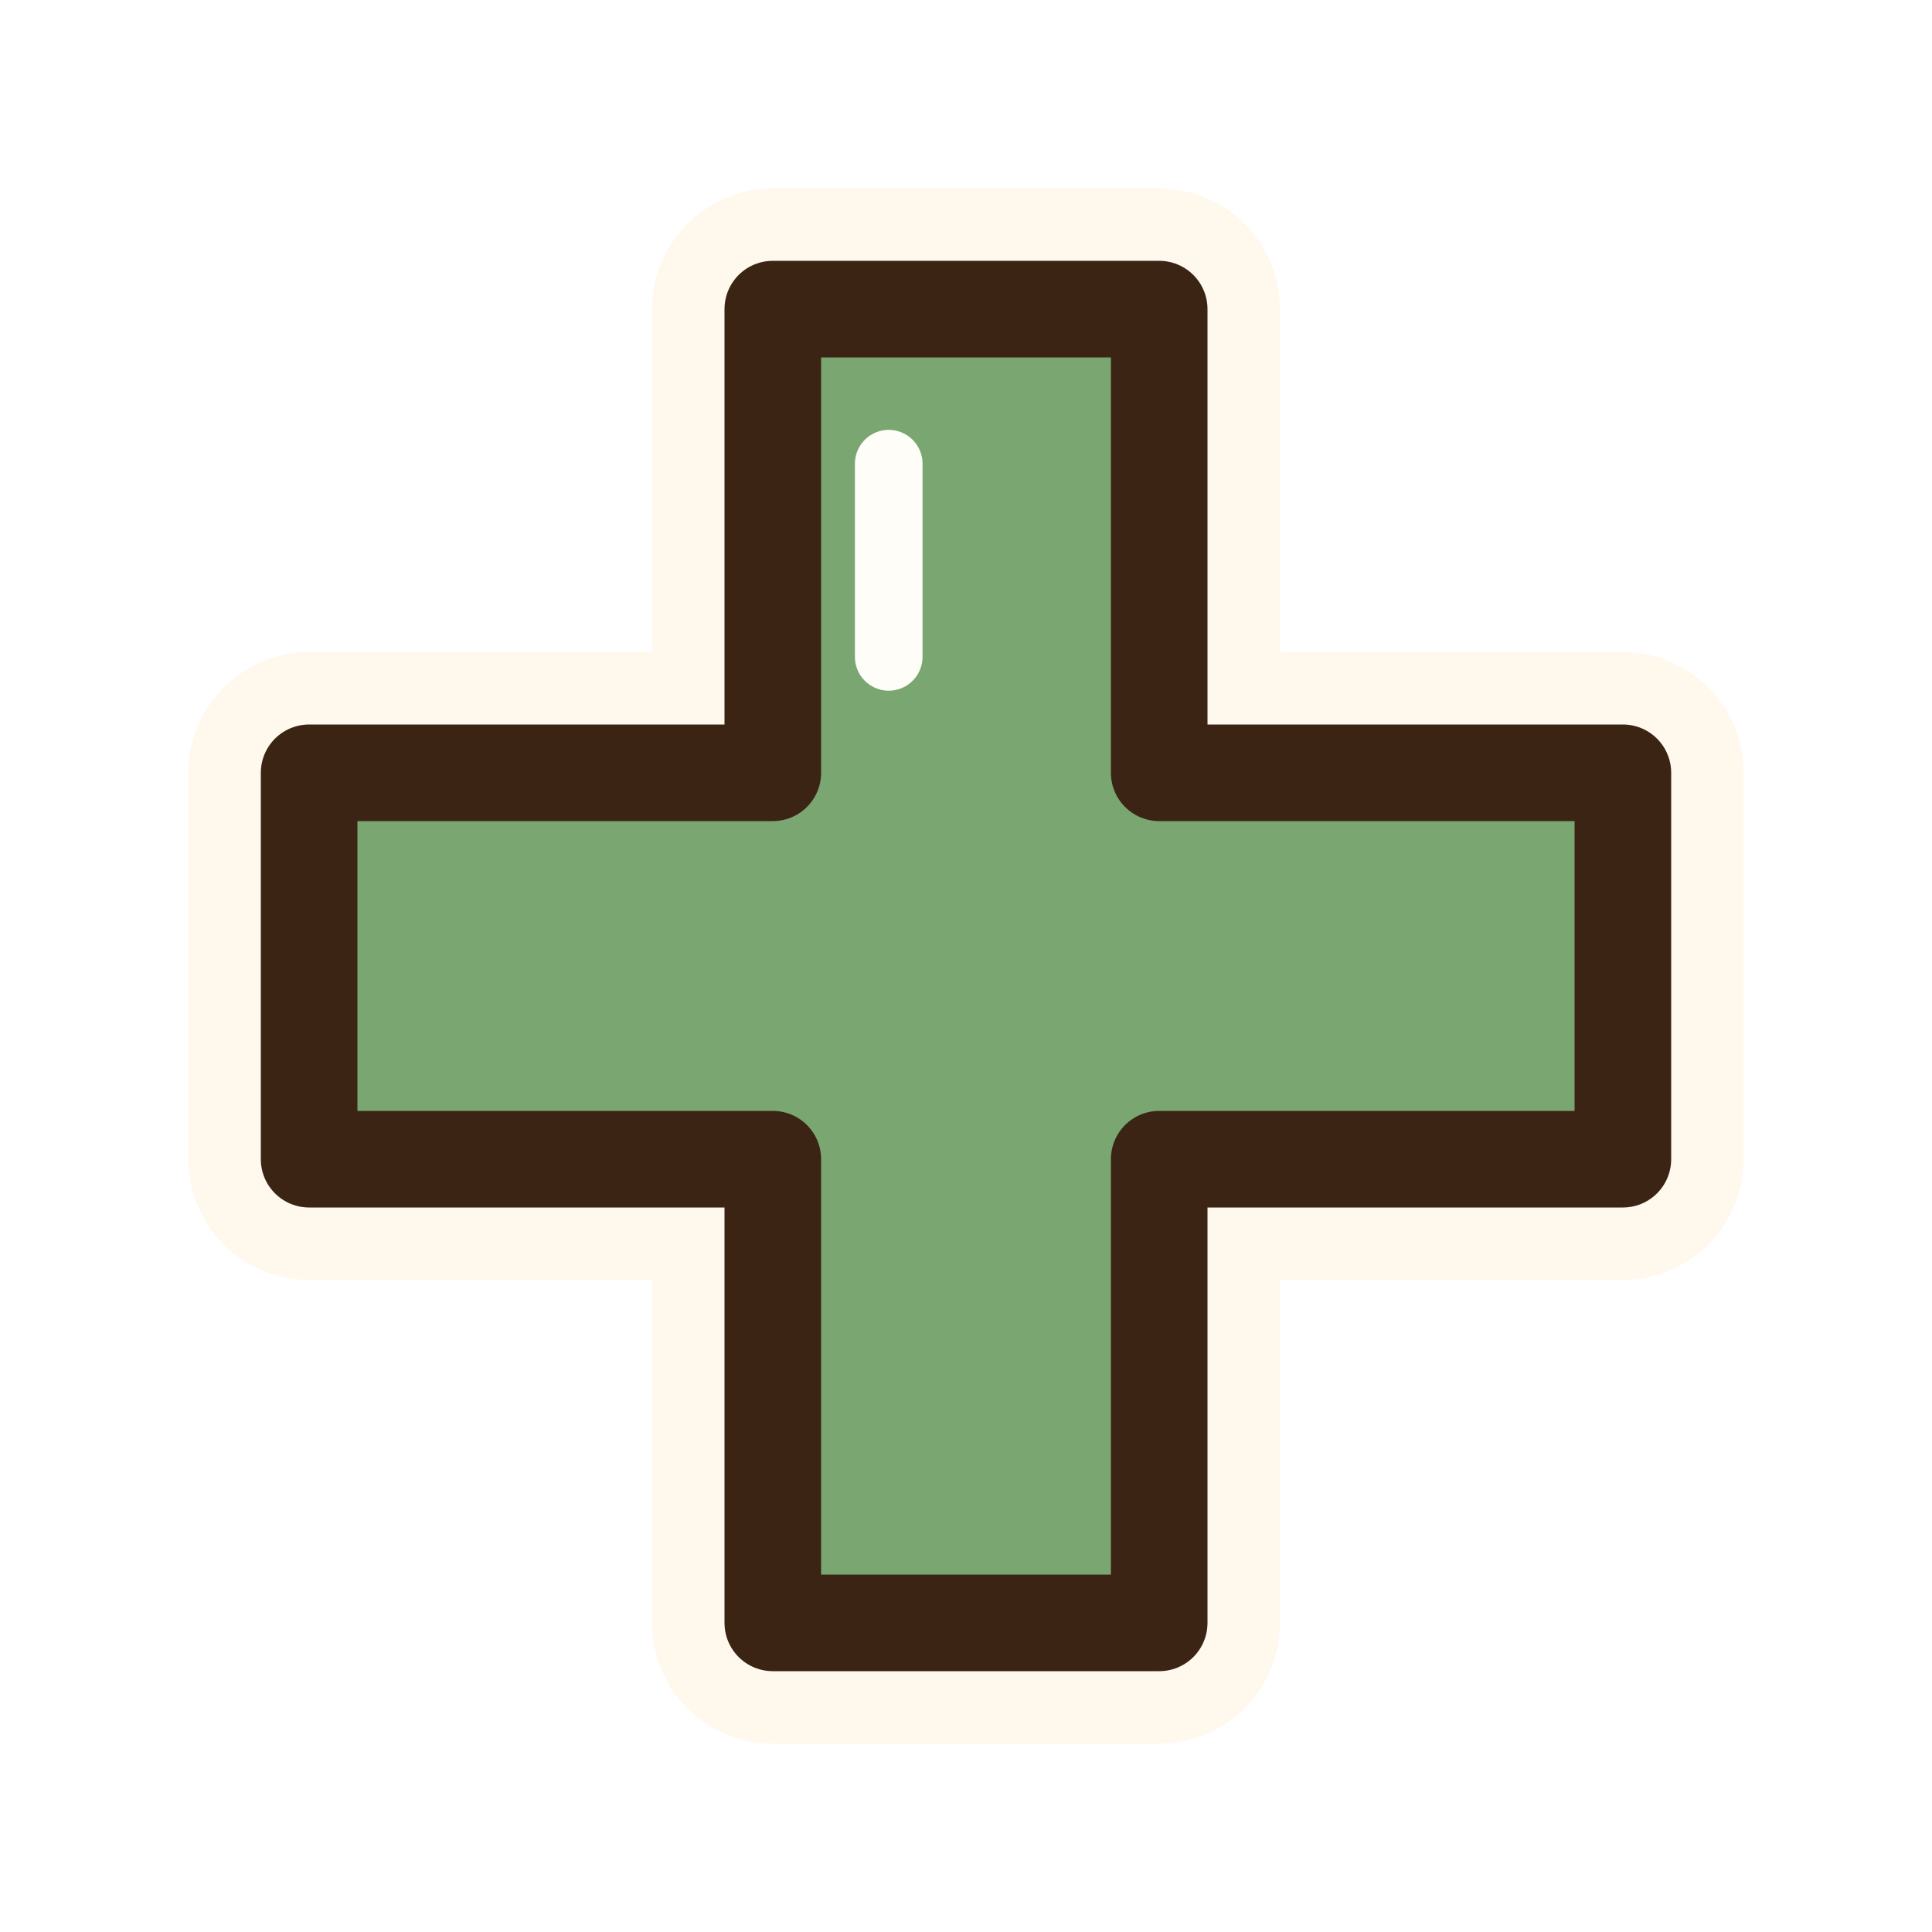
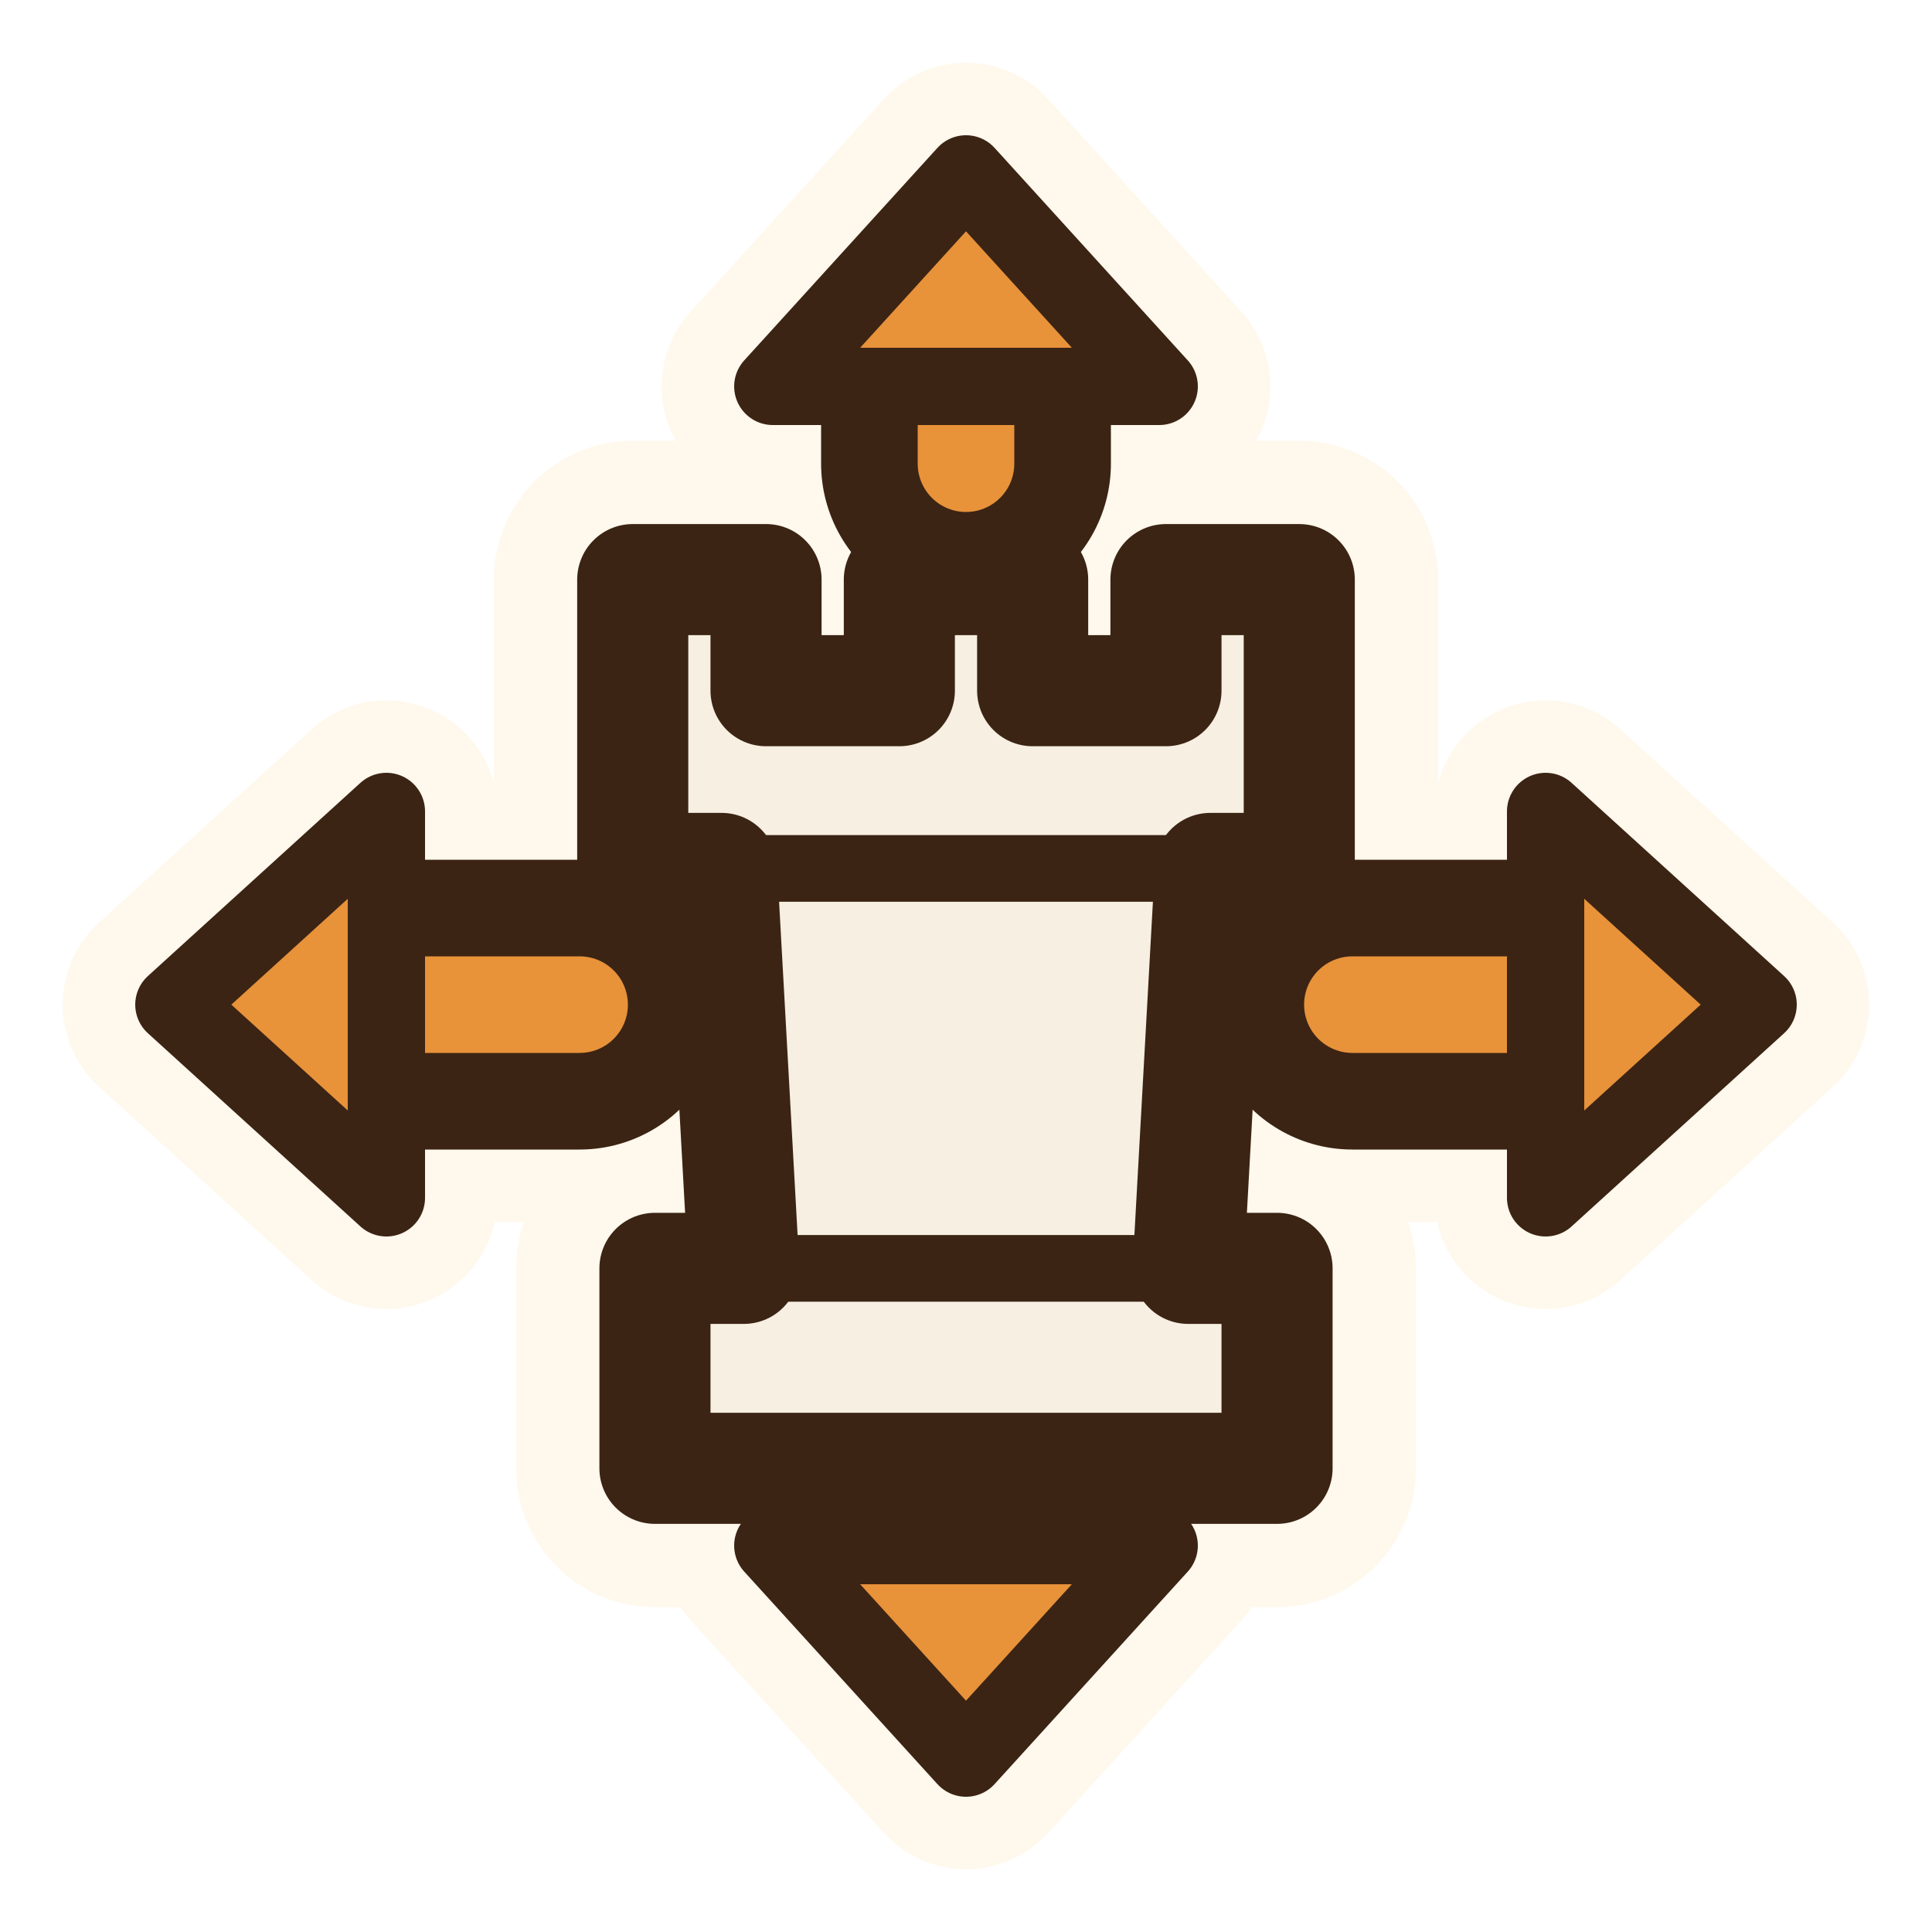
<svg xmlns="http://www.w3.org/2000/svg" viewBox="0 0 100 100" role="img" aria-labelledby="t">
  <g stroke-linejoin="round" stroke-linecap="round">
    <g fill="#fff8ec" stroke="#fff8ec" stroke-width="12.5">
-       <path d="M40 16H60V40H84V60H60V84H40V60H16V40H40Z" fill="#fff8ec" />
-       <path d="M46 24V34" fill="none" stroke="#fff8ec" stroke-width="11" />
+       <path d="M50 24V18" fill="none" stroke="#fff8ec" stroke-width="22.5" />
+       <path d="M50 24V18" fill="none" stroke="#fff8ec" stroke-width="12.5" />
+       <path d="M50.0 9.0L60.0 20.0L40.0 20.0Z" fill="#fff8ec" stroke-width="11.5" />
+       <path d="M50 80V82" fill="none" stroke="#fff8ec" stroke-width="22.5" />
+       <path d="M50 80V82" fill="none" stroke="#fff8ec" stroke-width="12.5" />
+       <path d="M50.0 91.0L40.0 80.0L60.0 80.0Z" fill="#fff8ec" stroke-width="11.5" />
+       <path d="M30 52H18" fill="none" stroke="#fff8ec" stroke-width="22.5" />
+       <path d="M30 52H18" fill="none" stroke="#fff8ec" stroke-width="12.5" />
+       <path d="M9.0 52.0L20.0 42.0L20.0 62.0Z" fill="#fff8ec" stroke-width="11.5" />
+       <path d="M70 52H82" fill="none" stroke="#fff8ec" stroke-width="22.5" />
+       <path d="M70 52H82" fill="none" stroke="#fff8ec" stroke-width="12.5" />
+       <path d="M91.0 52.0L80.0 62.0L80.0 42.0Z" fill="#fff8ec" stroke-width="11.5" />
+       <g transform="translate(50 76) scale(1.15)">
+         <path d="M-14 0V-9H-10L-11-27H-15V-40H-9V-35H-3V-40H3V-35H9V-40H15V-27H11L10-9H14V0Z" fill="#fff8ec" />
+         <path d="M-10-27H10M-9-9H9" fill="none" stroke="#fff8ec" stroke-width="10.5" />
+       </g>
    </g>
    <g stroke="#3b2414" stroke-width="5">
-       <path d="M40 16H60V40H84V60H60V84H40V60H16V40H40Z" fill="#79a671" />
-       <path d="M46 24V34" fill="none" stroke="#fffdf8" stroke-width="3.5" />
+       <path d="M50 24V18" fill="none" stroke="#3b2414" stroke-width="15" />
+       <path d="M50 24V18" fill="none" stroke="#e8923a" stroke-width="5" />
+       <path d="M50.0 9.0L60.0 20.0L40.0 20.0Z" fill="#e8923a" stroke-width="4" />
+       <path d="M50 80V82" fill="none" stroke="#3b2414" stroke-width="15" />
+       <path d="M50 80V82" fill="none" stroke="#e8923a" stroke-width="5" />
+       <path d="M50.0 91.0L40.0 80.0L60.0 80.0Z" fill="#e8923a" stroke-width="4" />
+       <path d="M30 52H18" fill="none" stroke="#3b2414" stroke-width="15" />
+       <path d="M30 52H18" fill="none" stroke="#e8923a" stroke-width="5" />
+       <path d="M9.0 52.0L20.0 42.0L20.0 62.0Z" fill="#e8923a" stroke-width="4" />
+       <path d="M70 52H82" fill="none" stroke="#3b2414" stroke-width="15" />
+       <path d="M70 52H82" fill="none" stroke="#e8923a" stroke-width="5" />
+       <path d="M91.0 52.0L80.0 62.0L80.0 42.0Z" fill="#e8923a" stroke-width="4" />
+       <g transform="translate(50 76) scale(1.15)">
+         <path d="M-14 0V-9H-10L-11-27H-15V-40H-9V-35H-3V-40H3V-35H9V-40H15V-27H11L10-9H14V0Z" fill="#f6efe2" />
+         <path d="M-10-27H10M-9-9H9" fill="none" stroke="#3b2414" stroke-width="3" />
+       </g>
    </g>
  </g>
</svg>
